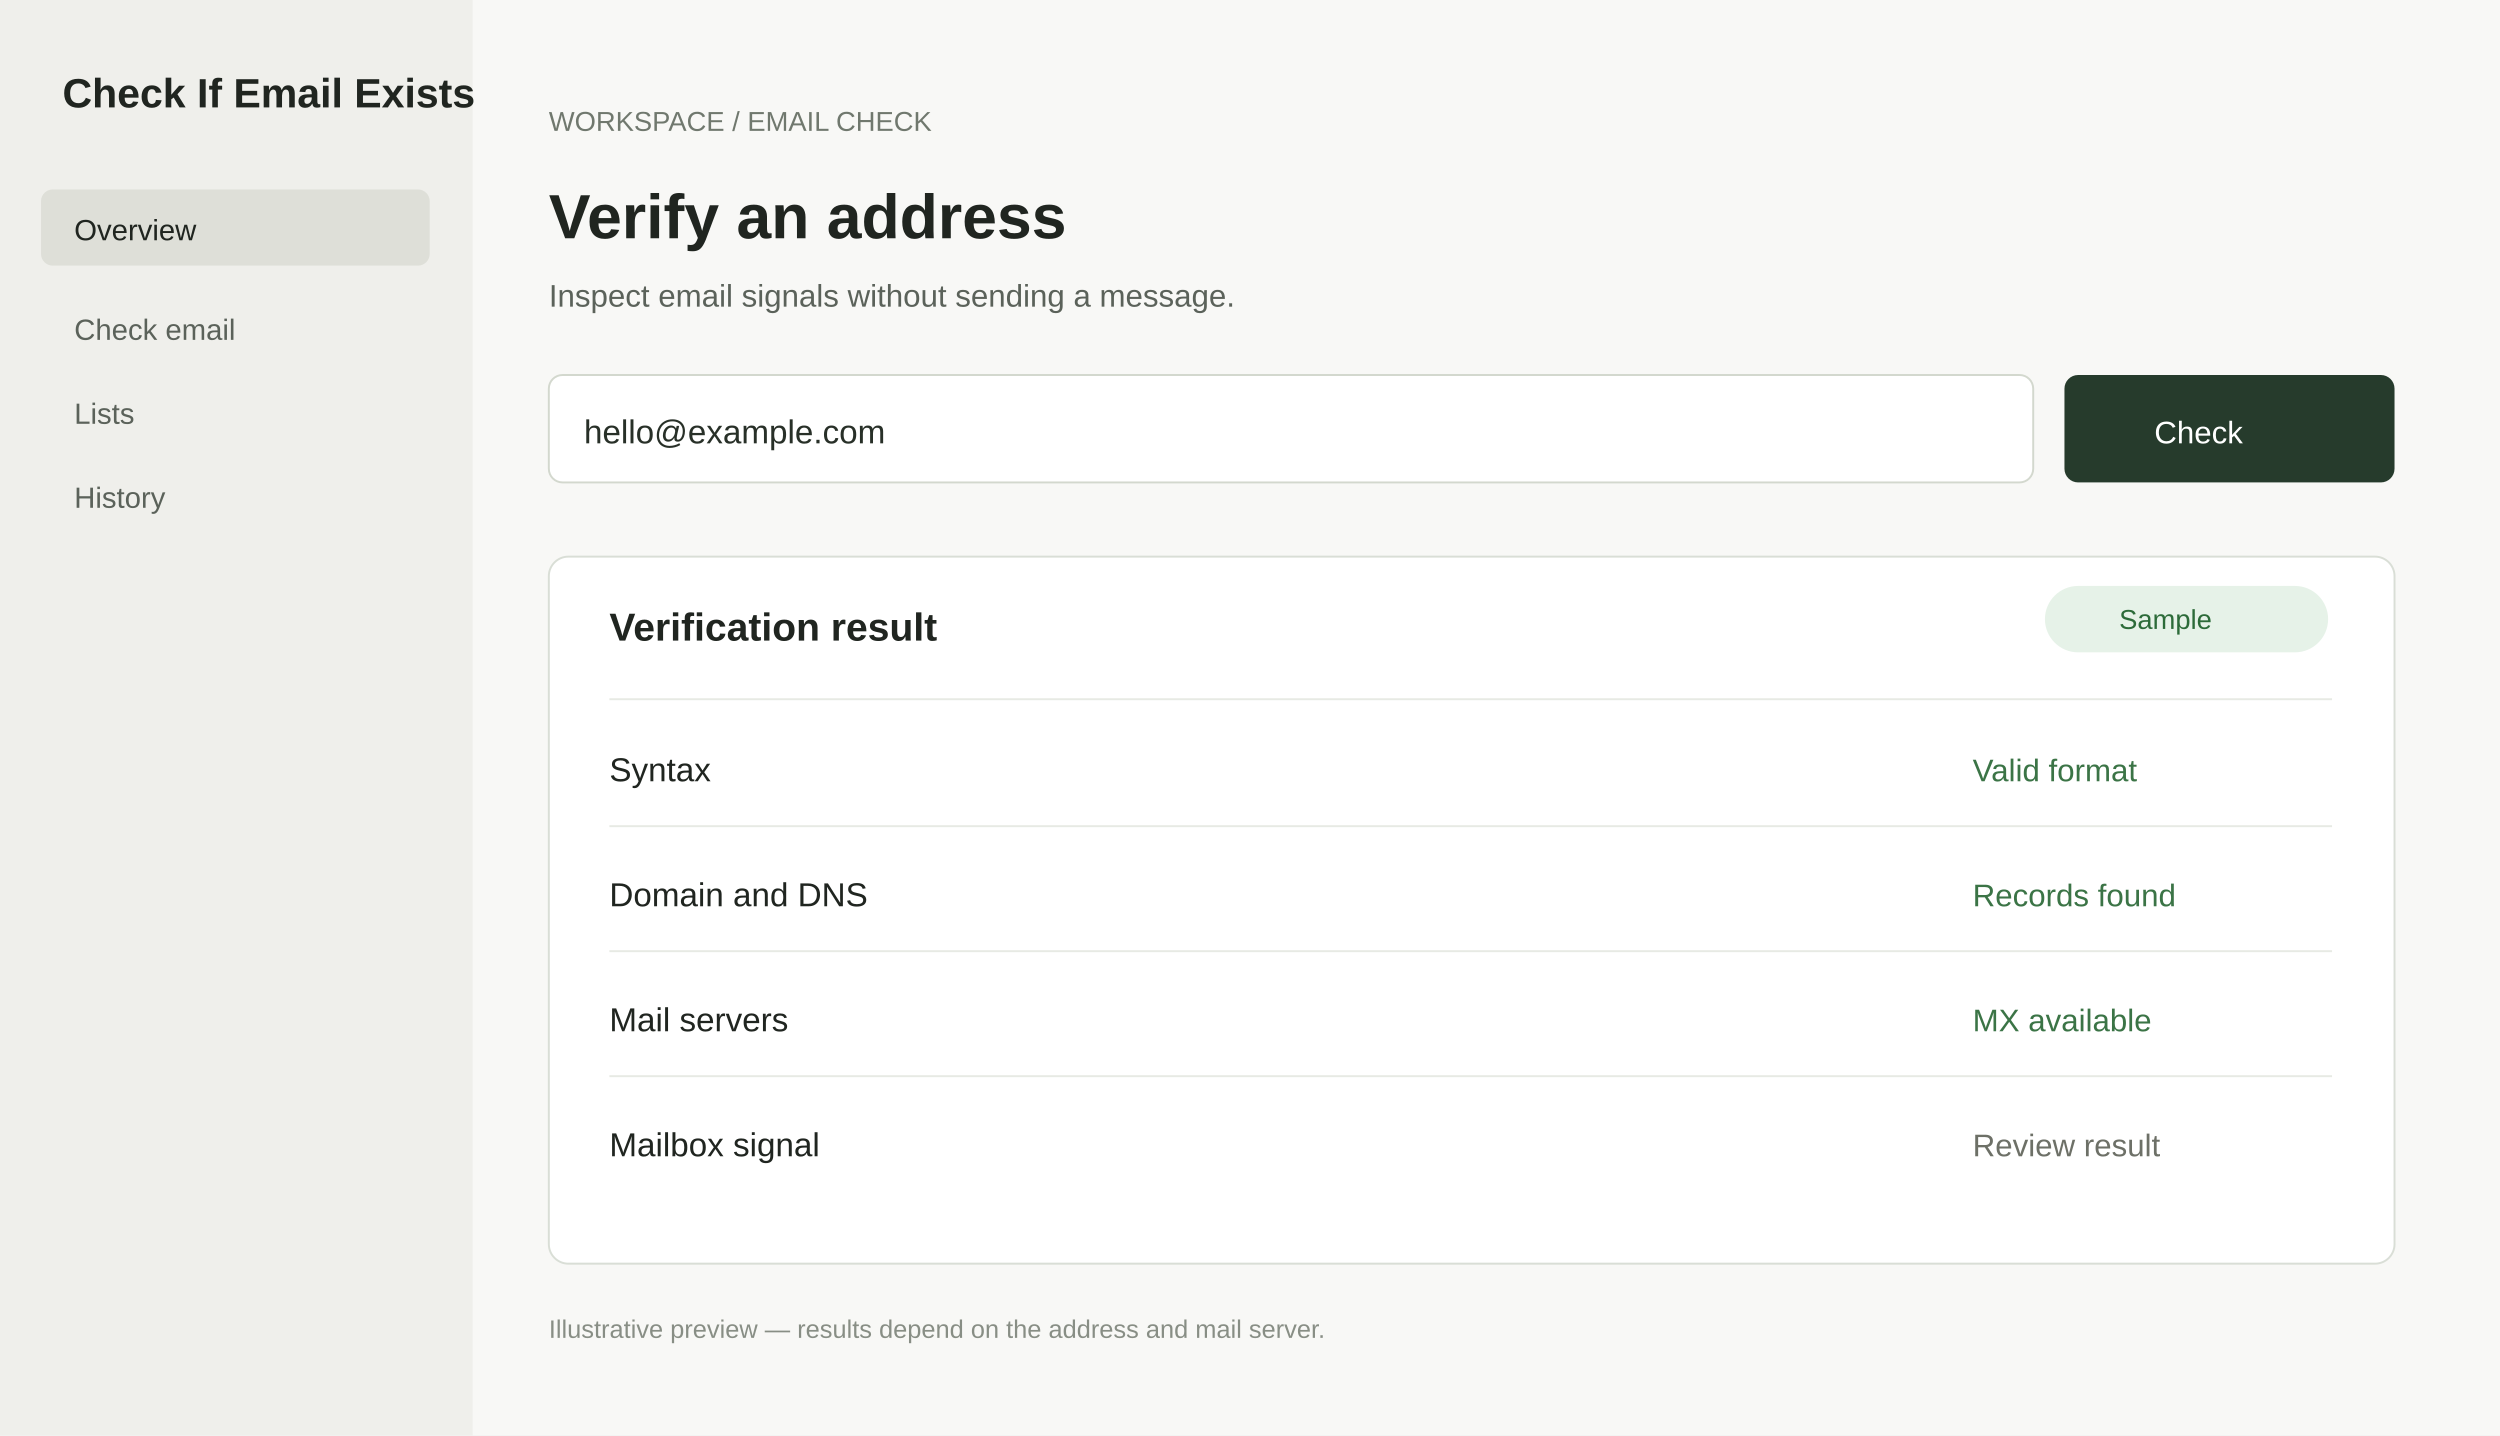
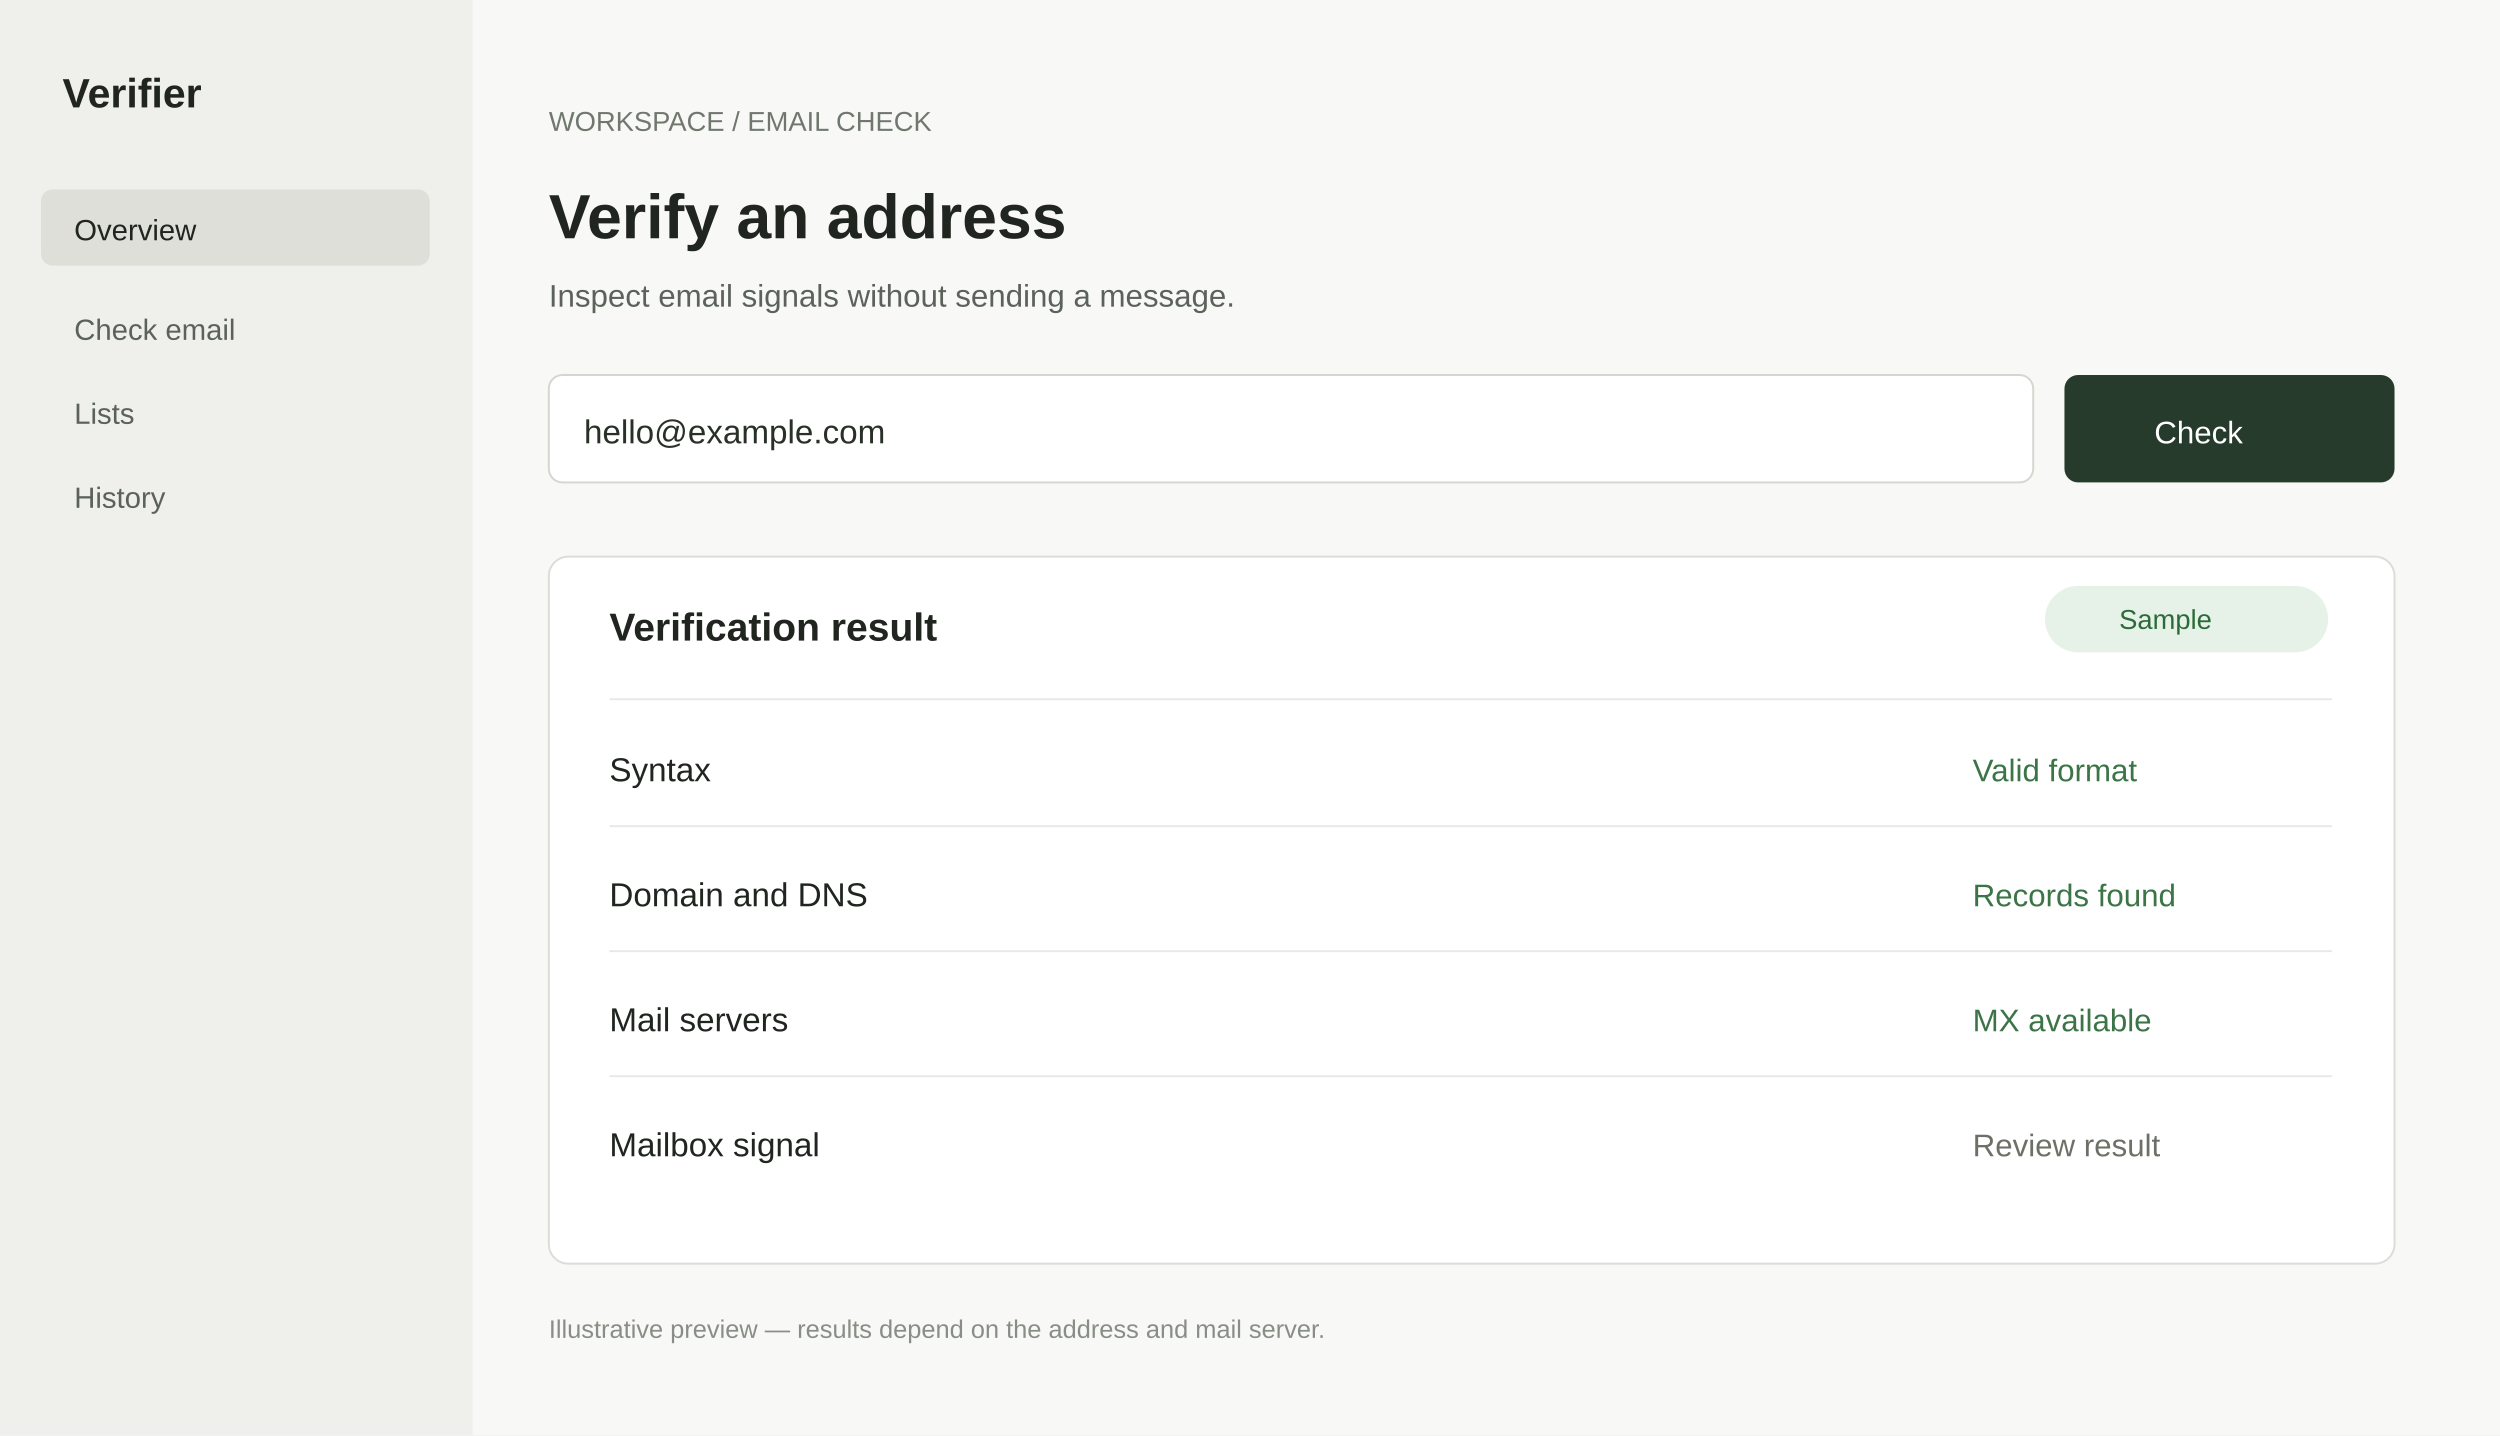
<svg xmlns="http://www.w3.org/2000/svg" viewBox="0 0 1280 735" role="img" aria-labelledby="title description">
  <rect width="1280" height="735" fill="#f8f8f6" />
  <rect x="0" y="0" width="242" height="735" fill="#efefeb" />
-   <text x="32" y="55" fill="#202520" font-family="Arial,sans-serif" font-size="21" font-weight="700">Check If Email Exists</text>
+   <text x="32" y="55" fill="#202520" font-family="Arial,sans-serif" font-size="21" font-weight="700">Verifier</text>
  <rect x="21" y="97" width="199" height="39" rx="6" fill="#dedfd8" />
  <text x="38" y="123" fill="#202520" font-family="Arial,sans-serif" font-size="15">Overview</text>
  <text x="38" y="174" fill="#5b625a" font-family="Arial,sans-serif" font-size="15">Check email</text>
  <text x="38" y="217" fill="#5b625a" font-family="Arial,sans-serif" font-size="15">Lists</text>
  <text x="38" y="260" fill="#5b625a" font-family="Arial,sans-serif" font-size="15">History</text>
  <text x="281" y="67" fill="#70786e" font-family="Arial,sans-serif" font-size="14">WORKSPACE / EMAIL CHECK</text>
  <text x="281" y="122" fill="#202520" font-family="Arial,sans-serif" font-size="32" font-weight="700">Verify an address</text>
  <text x="281" y="157" fill="#5b625a" font-family="Arial,sans-serif" font-size="16">Inspect email signals without sending a message.</text>
  <rect x="281" y="192" width="760" height="55" rx="7" fill="#fff" stroke="#d3d8ce" />
  <text x="299" y="227" fill="#283028" font-family="Arial,sans-serif" font-size="17">hello@example.com</text>
  <rect x="1057" y="192" width="169" height="55" rx="7" fill="#263b2c" />
  <text x="1103" y="227" fill="#fff" font-family="Arial,sans-serif" font-size="16">Check</text>
  <rect x="281" y="285" width="945" height="362" rx="10" fill="#fff" stroke="#d9ded6" />
  <text x="312" y="328" fill="#202520" font-family="Arial,sans-serif" font-size="20" font-weight="700">Verification result</text>
  <rect x="1047" y="300" width="145" height="34" rx="17" fill="#e6f2e8" />
  <text x="1085" y="322" fill="#2c6b39" font-family="Arial,sans-serif" font-size="14">Sample</text>
  <line x1="312" y1="358" x2="1194" y2="358" stroke="#e7eae4" />
  <text x="312" y="400" fill="#202520" font-family="Arial,sans-serif" font-size="17">Syntax</text>
  <text x="1010" y="400" fill="#3b7446" font-family="Arial,sans-serif" font-size="16">Valid format</text>
  <line x1="312" y1="423" x2="1194" y2="423" stroke="#e7eae4" />
  <text x="312" y="464" fill="#202520" font-family="Arial,sans-serif" font-size="17">Domain and DNS</text>
  <text x="1010" y="464" fill="#3b7446" font-family="Arial,sans-serif" font-size="16">Records found</text>
  <line x1="312" y1="487" x2="1194" y2="487" stroke="#e7eae4" />
  <text x="312" y="528" fill="#202520" font-family="Arial,sans-serif" font-size="17">Mail servers</text>
  <text x="1010" y="528" fill="#3b7446" font-family="Arial,sans-serif" font-size="16">MX available</text>
  <line x1="312" y1="551" x2="1194" y2="551" stroke="#e7eae4" />
  <text x="312" y="592" fill="#202520" font-family="Arial,sans-serif" font-size="17">Mailbox signal</text>
  <text x="1010" y="592" fill="#6d7067" font-family="Arial,sans-serif" font-size="16">Review result</text>
  <text x="281" y="685" fill="#888e85" font-family="Arial,sans-serif" font-size="13">Illustrative preview — results depend on the address and mail server.</text>
</svg>
